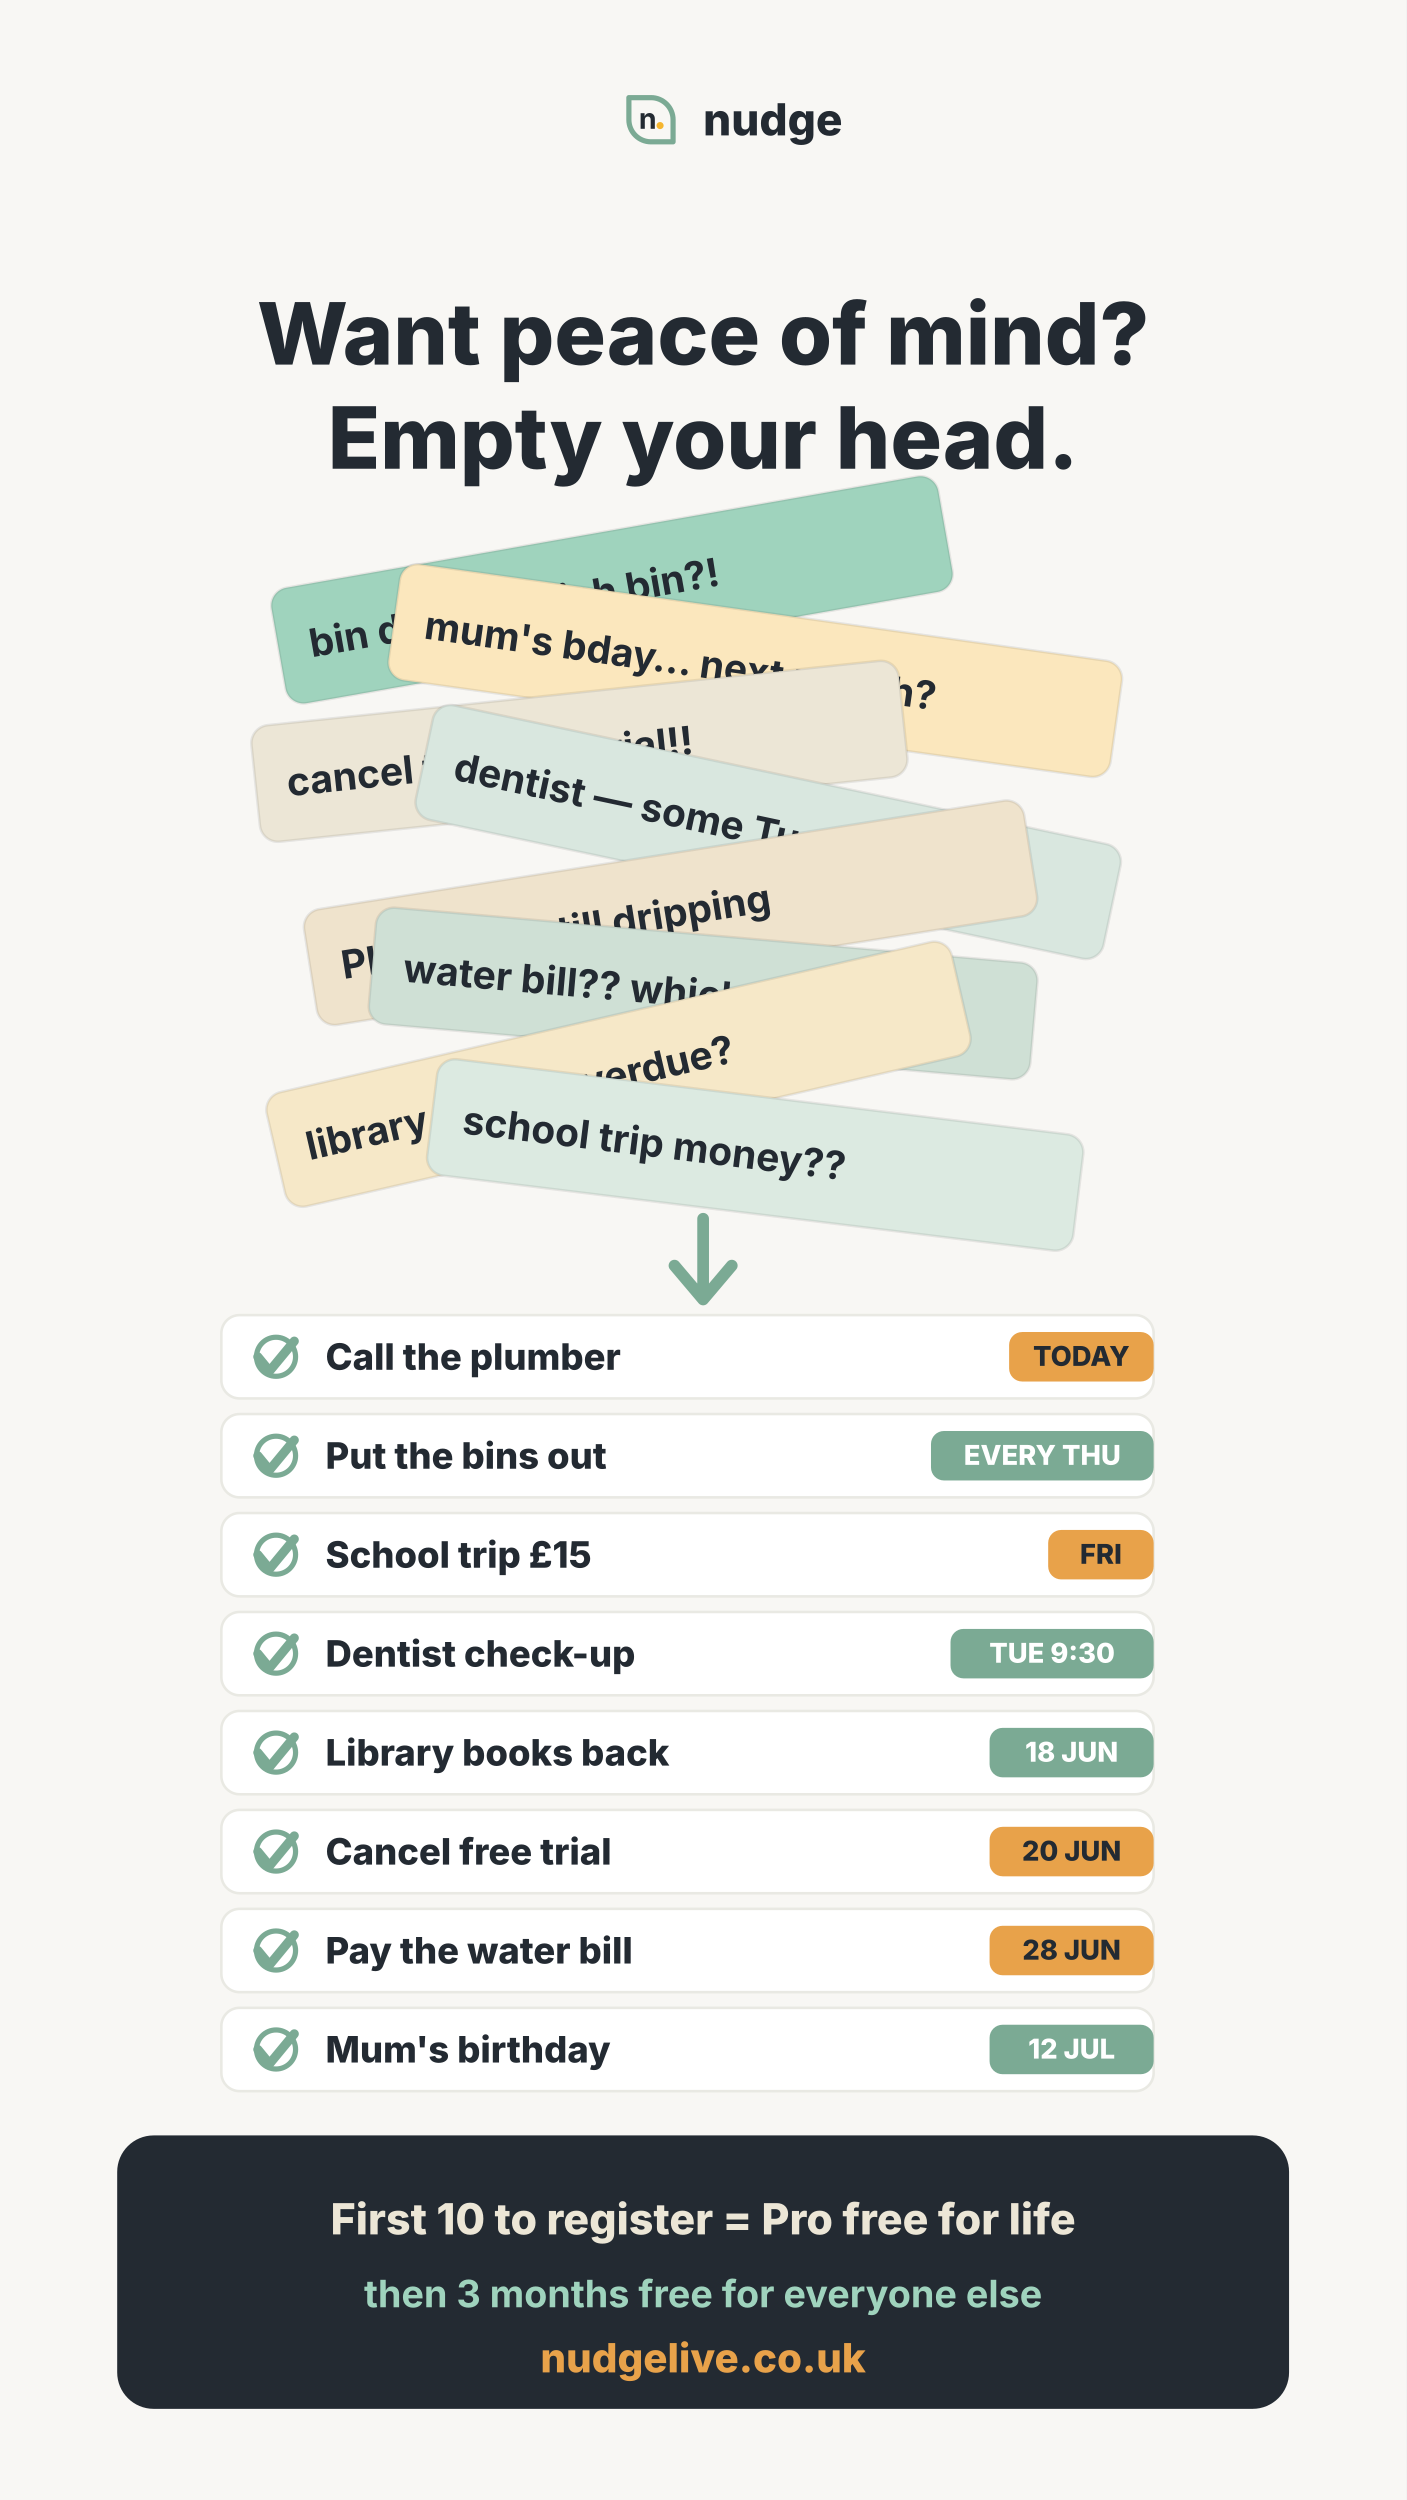
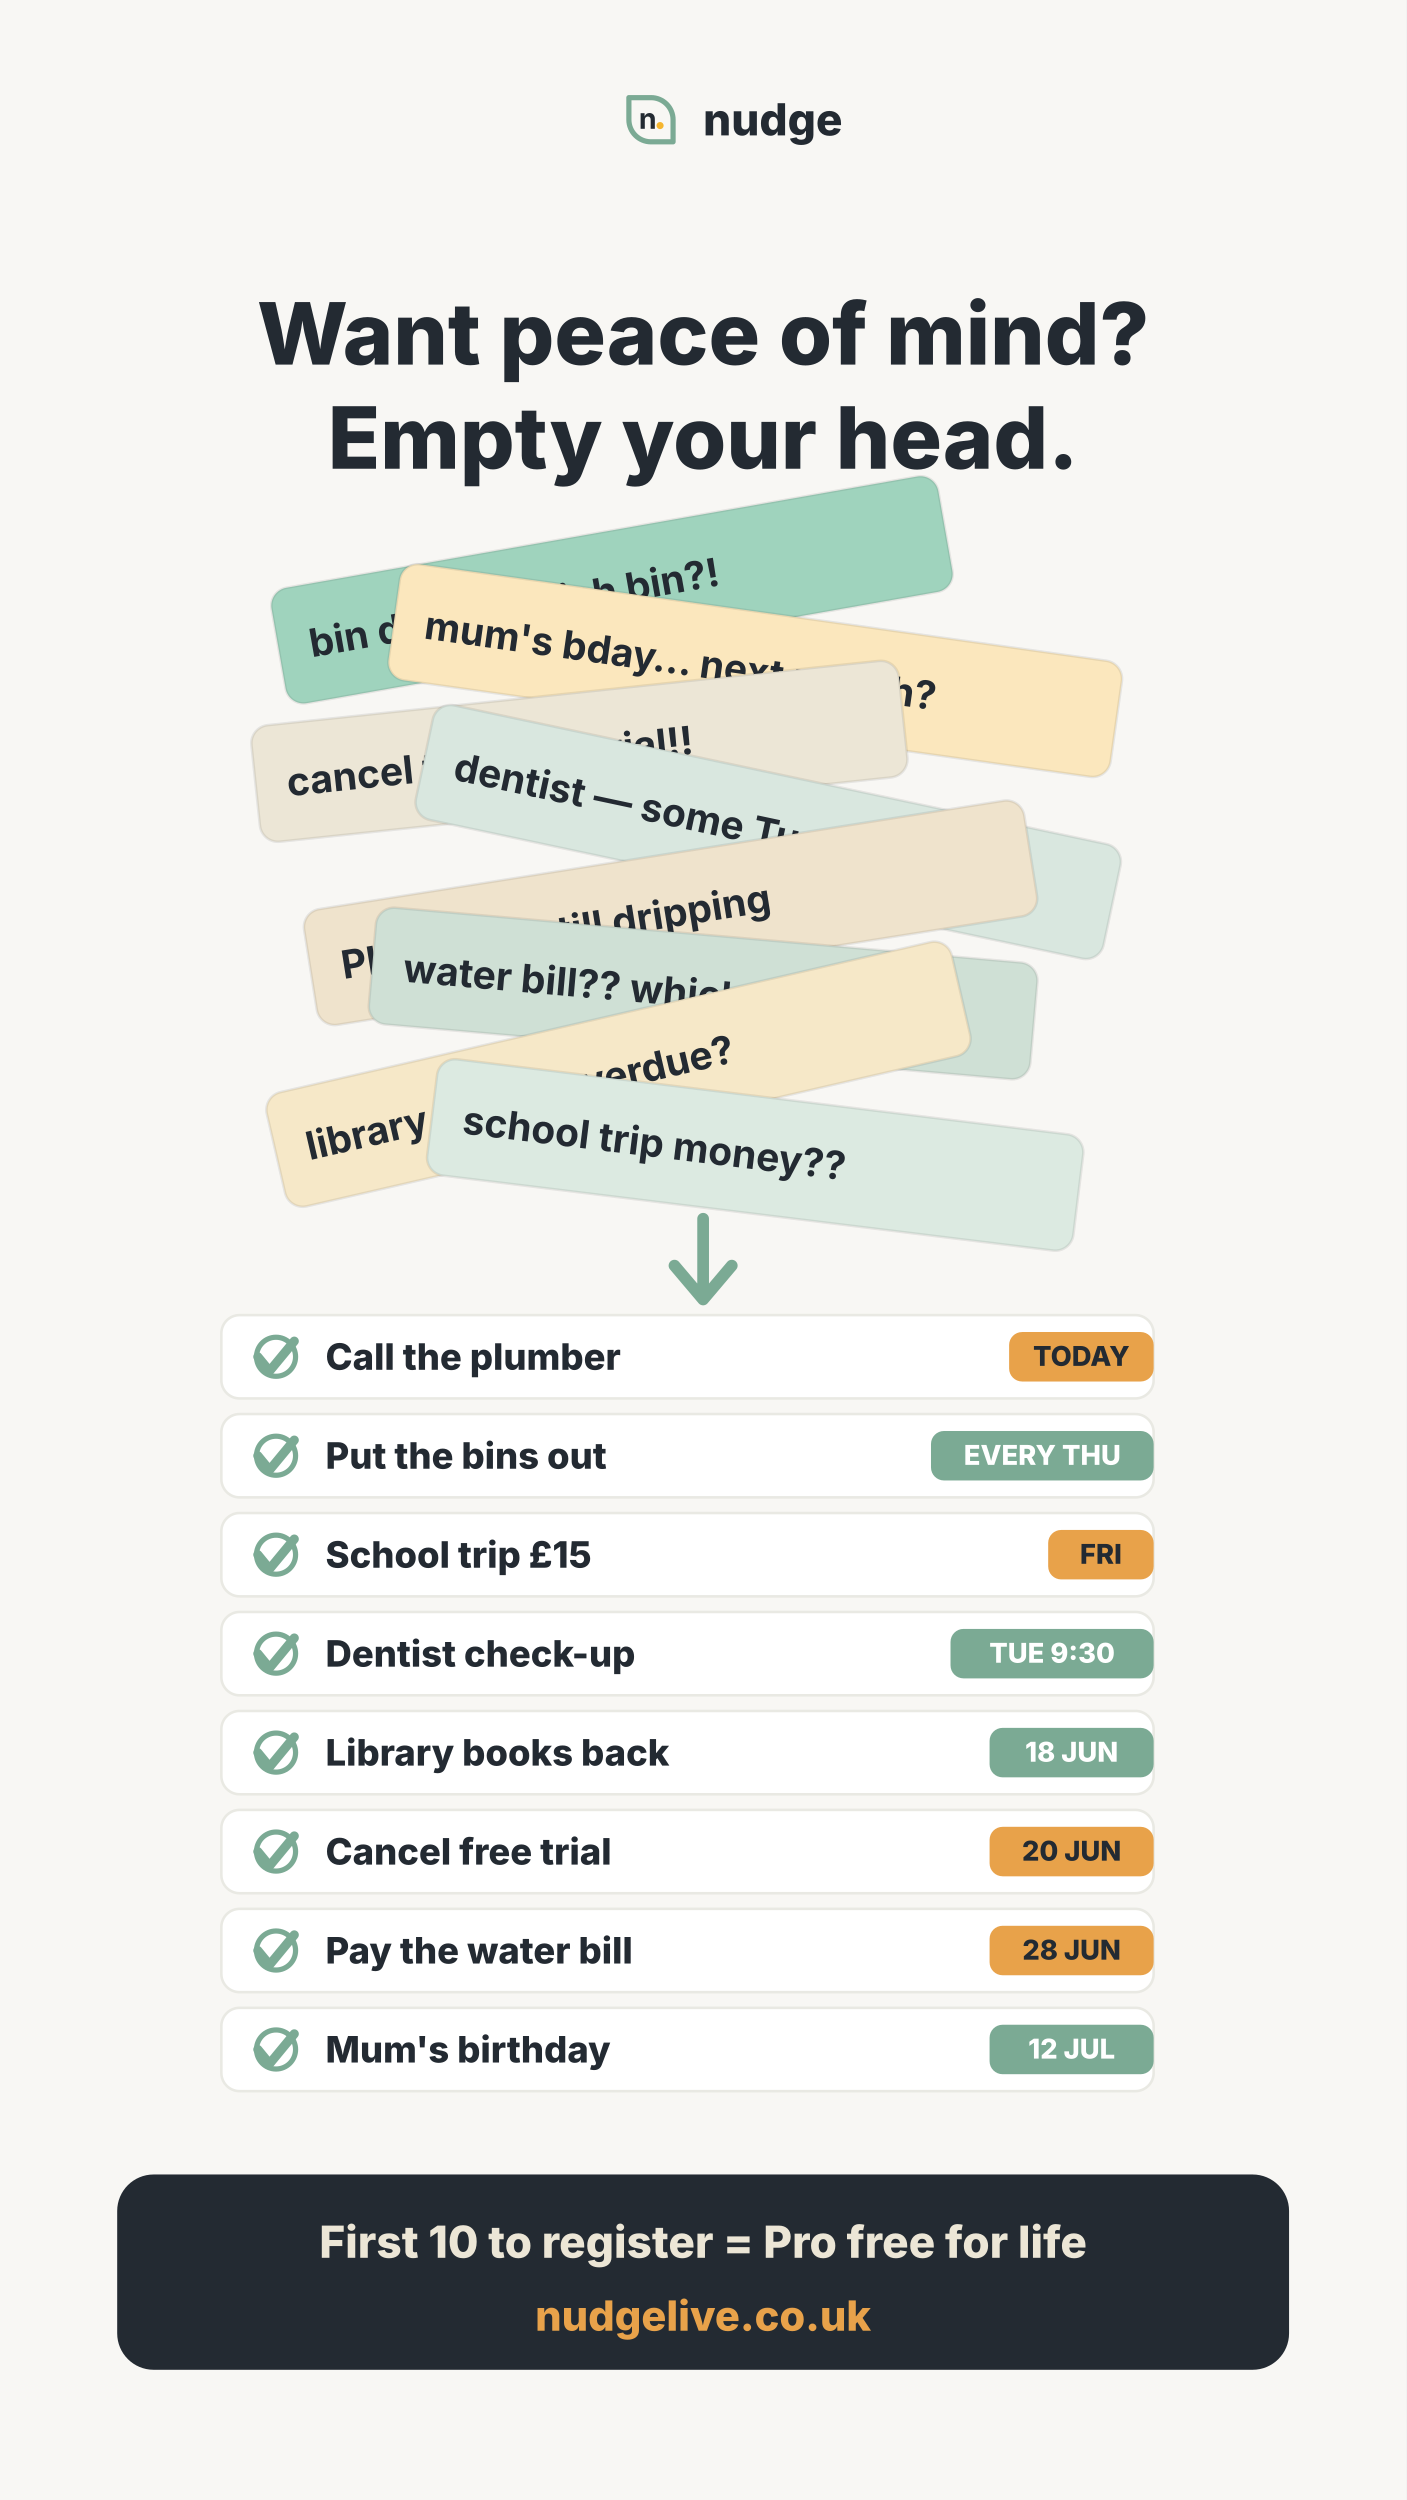
<svg xmlns="http://www.w3.org/2000/svg" viewBox="0 0 1080 1920" width="1080" height="1920" font-family="Inter, Arial, sans-serif">
  <rect width="1080" height="1920" fill="#F8F7F4" />
  <g transform="translate(475.0,67.0) scale(0.499)">
    <path d="M 16 16 L 50 16 A 34 34 0 0 1 84 50 L 84 84 L 50 84 A 34 34 0 0 1 16 50 Z" fill="none" stroke="#7BAA94" stroke-width="8" stroke-linejoin="round" stroke-linecap="round" />
    <text x="45" y="64" font-size="44" font-weight="700" fill="#232A32" text-anchor="middle">n</text>
    <circle cx="64" cy="59" r="5.5" fill="#F5B52E" />
  </g>
  <text x="540" y="104" font-size="34" font-weight="800" fill="#232A32">nudge</text>
  <text x="540" y="280" font-size="66" font-weight="800" fill="#232A32" text-anchor="middle">Want peace of mind?</text>
  <text x="540" y="360" font-size="66" font-weight="800" fill="#232A32" text-anchor="middle">Empty your head.</text>
  <g transform="rotate(-10 470 453)">
    <rect x="210" y="408" width="520" height="90" rx="14" fill="#9FD3BD" stroke="#00000014" stroke-width="2" />
    <text x="234" y="464" font-size="30" font-weight="700" fill="#232A32">bin day — which bin?!</text>
  </g>
  <g transform="rotate(8 580 515)">
    <rect x="300" y="470" width="560" height="90" rx="14" fill="#FBE7BD" stroke="#00000014" stroke-width="2" />
    <text x="324" y="526" font-size="30" font-weight="700" fill="#232A32">mum's bday… next month?</text>
  </g>
  <g transform="rotate(-6 445 577)">
    <rect x="195" y="532" width="500" height="90" rx="14" fill="#ECE6D6" stroke="#00000014" stroke-width="2" />
    <text x="219" y="588" font-size="30" font-weight="700" fill="#232A32">cancel that free trial!!</text>
  </g>
  <g transform="rotate(12 590 639)">
    <rect x="320" y="594" width="540" height="90" rx="14" fill="#D9E7DF" stroke="#00000014" stroke-width="2" />
    <text x="344" y="650" font-size="30" font-weight="700" fill="#232A32">dentist — some Tuesday?</text>
  </g>
  <g transform="rotate(-9 515 701)">
    <rect x="235" y="656" width="560" height="90" rx="14" fill="#EFE3CC" stroke="#00000014" stroke-width="2" />
    <text x="259" y="712" font-size="30" font-weight="700" fill="#232A32">PLUMBER still dripping</text>
  </g>
  <g transform="rotate(5 540 763)">
    <rect x="285" y="718" width="510" height="90" rx="14" fill="#CFE0D5" stroke="#00000014" stroke-width="2" />
    <text x="309" y="774" font-size="30" font-weight="700" fill="#232A32">water bill?? which one</text>
  </g>
  <g transform="rotate(-13 475 825)">
    <rect x="205" y="780" width="540" height="90" rx="14" fill="#F6E8C8" stroke="#00000014" stroke-width="2" />
    <text x="229" y="836" font-size="30" font-weight="700" fill="#232A32">library books overdue?</text>
  </g>
  <g transform="rotate(7 580 887)">
    <rect x="330" y="842" width="500" height="90" rx="14" fill="#DCEAE1" stroke="#00000014" stroke-width="2" />
    <text x="354" y="898" font-size="30" font-weight="700" fill="#232A32">school trip money??</text>
  </g>
  <path d="M 540 936 l 0 60 M 518 972 l 22 26 l 22 -26" fill="none" stroke="#7BAA94" stroke-width="9" stroke-linecap="round" stroke-linejoin="round" />
  <rect x="170" y="1010" width="716" height="64" rx="14" fill="#FFFFFF" stroke="#E9E9E3" stroke-width="2" />
  <circle cx="212" cy="1042" r="15" fill="none" stroke="#7BAA94" stroke-width="4" />
  <path d="M 198 1042 l 9 11 l 19 -23" fill="none" stroke="#7BAA94" stroke-width="7" stroke-linecap="round" stroke-linejoin="round" />
  <text x="250" y="1052" font-size="28" font-weight="800" fill="#232A32">Call the plumber</text>
  <rect x="775" y="1023" width="111" height="38" rx="10" fill="#E8A24A" />
  <text x="830.5" y="1049" font-size="21" font-weight="800" fill="#232A32" text-anchor="middle">TODAY</text>
  <rect x="170" y="1086" width="716" height="64" rx="14" fill="#FFFFFF" stroke="#E9E9E3" stroke-width="2" />
  <circle cx="212" cy="1118" r="15" fill="none" stroke="#7BAA94" stroke-width="4" />
  <path d="M 198 1118 l 9 11 l 19 -23" fill="none" stroke="#7BAA94" stroke-width="7" stroke-linecap="round" stroke-linejoin="round" />
  <text x="250" y="1128" font-size="28" font-weight="800" fill="#232A32">Put the bins out</text>
  <rect x="715" y="1099" width="171" height="38" rx="10" fill="#7BAA94" />
  <text x="800.5" y="1125" font-size="21" font-weight="800" fill="#FFFFFF" text-anchor="middle">EVERY THU</text>
  <rect x="170" y="1162" width="716" height="64" rx="14" fill="#FFFFFF" stroke="#E9E9E3" stroke-width="2" />
  <circle cx="212" cy="1194" r="15" fill="none" stroke="#7BAA94" stroke-width="4" />
  <path d="M 198 1194 l 9 11 l 19 -23" fill="none" stroke="#7BAA94" stroke-width="7" stroke-linecap="round" stroke-linejoin="round" />
  <text x="250" y="1204" font-size="28" font-weight="800" fill="#232A32">School trip £15</text>
  <rect x="805" y="1175" width="81" height="38" rx="10" fill="#E8A24A" />
  <text x="845.5" y="1201" font-size="21" font-weight="800" fill="#232A32" text-anchor="middle">FRI</text>
  <rect x="170" y="1238" width="716" height="64" rx="14" fill="#FFFFFF" stroke="#E9E9E3" stroke-width="2" />
  <circle cx="212" cy="1270" r="15" fill="none" stroke="#7BAA94" stroke-width="4" />
  <path d="M 198 1270 l 9 11 l 19 -23" fill="none" stroke="#7BAA94" stroke-width="7" stroke-linecap="round" stroke-linejoin="round" />
  <text x="250" y="1280" font-size="28" font-weight="800" fill="#232A32">Dentist check-up</text>
  <rect x="730" y="1251" width="156" height="38" rx="10" fill="#7BAA94" />
  <text x="808" y="1277" font-size="21" font-weight="800" fill="#FFFFFF" text-anchor="middle">TUE 9:30</text>
  <rect x="170" y="1314" width="716" height="64" rx="14" fill="#FFFFFF" stroke="#E9E9E3" stroke-width="2" />
  <circle cx="212" cy="1346" r="15" fill="none" stroke="#7BAA94" stroke-width="4" />
  <path d="M 198 1346 l 9 11 l 19 -23" fill="none" stroke="#7BAA94" stroke-width="7" stroke-linecap="round" stroke-linejoin="round" />
  <text x="250" y="1356" font-size="28" font-weight="800" fill="#232A32">Library books back</text>
  <rect x="760" y="1327" width="126" height="38" rx="10" fill="#7BAA94" />
  <text x="823" y="1353" font-size="21" font-weight="800" fill="#FFFFFF" text-anchor="middle">18 JUN</text>
  <rect x="170" y="1390" width="716" height="64" rx="14" fill="#FFFFFF" stroke="#E9E9E3" stroke-width="2" />
  <circle cx="212" cy="1422" r="15" fill="none" stroke="#7BAA94" stroke-width="4" />
  <path d="M 198 1422 l 9 11 l 19 -23" fill="none" stroke="#7BAA94" stroke-width="7" stroke-linecap="round" stroke-linejoin="round" />
  <text x="250" y="1432" font-size="28" font-weight="800" fill="#232A32">Cancel free trial</text>
  <rect x="760" y="1403" width="126" height="38" rx="10" fill="#E8A24A" />
  <text x="823" y="1429" font-size="21" font-weight="800" fill="#232A32" text-anchor="middle">20 JUN</text>
  <rect x="170" y="1466" width="716" height="64" rx="14" fill="#FFFFFF" stroke="#E9E9E3" stroke-width="2" />
  <circle cx="212" cy="1498" r="15" fill="none" stroke="#7BAA94" stroke-width="4" />
  <path d="M 198 1498 l 9 11 l 19 -23" fill="none" stroke="#7BAA94" stroke-width="7" stroke-linecap="round" stroke-linejoin="round" />
  <text x="250" y="1508" font-size="28" font-weight="800" fill="#232A32">Pay the water bill</text>
  <rect x="760" y="1479" width="126" height="38" rx="10" fill="#E8A24A" />
  <text x="823" y="1505" font-size="21" font-weight="800" fill="#232A32" text-anchor="middle">28 JUN</text>
  <rect x="170" y="1542" width="716" height="64" rx="14" fill="#FFFFFF" stroke="#E9E9E3" stroke-width="2" />
  <circle cx="212" cy="1574" r="15" fill="none" stroke="#7BAA94" stroke-width="4" />
  <path d="M 198 1574 l 9 11 l 19 -23" fill="none" stroke="#7BAA94" stroke-width="7" stroke-linecap="round" stroke-linejoin="round" />
  <text x="250" y="1584" font-size="28" font-weight="800" fill="#232A32">Mum's birthday</text>
  <rect x="760" y="1555" width="126" height="38" rx="10" fill="#7BAA94" />
  <text x="823" y="1581" font-size="21" font-weight="800" fill="#FFFFFF" text-anchor="middle">12 JUL</text>
-   <rect x="90" y="1640" width="900" height="210" rx="28" fill="#232A32" />
-   <text x="540" y="1716" font-size="33" font-weight="800" fill="#ECE6D6" text-anchor="middle">First 10 to register = Pro free for life</text>
-   <text x="540" y="1772" font-size="29" font-weight="700" fill="#9FD3BD" text-anchor="middle">then 3 months free for everyone else</text>
-   <text x="540" y="1822" font-size="31" font-weight="800" fill="#E8A24A" text-anchor="middle">nudgelive.co.uk</text>
+   <rect x="90" y="1670" width="900" height="150" rx="28" fill="#232A32" />
+   <text x="540" y="1734" font-size="34" font-weight="800" fill="#ECE6D6" text-anchor="middle">First 10 to register = Pro free for life</text>
+   <text x="540" y="1790" font-size="32" font-weight="800" fill="#E8A24A" text-anchor="middle">nudgelive.co.uk</text>
</svg>
